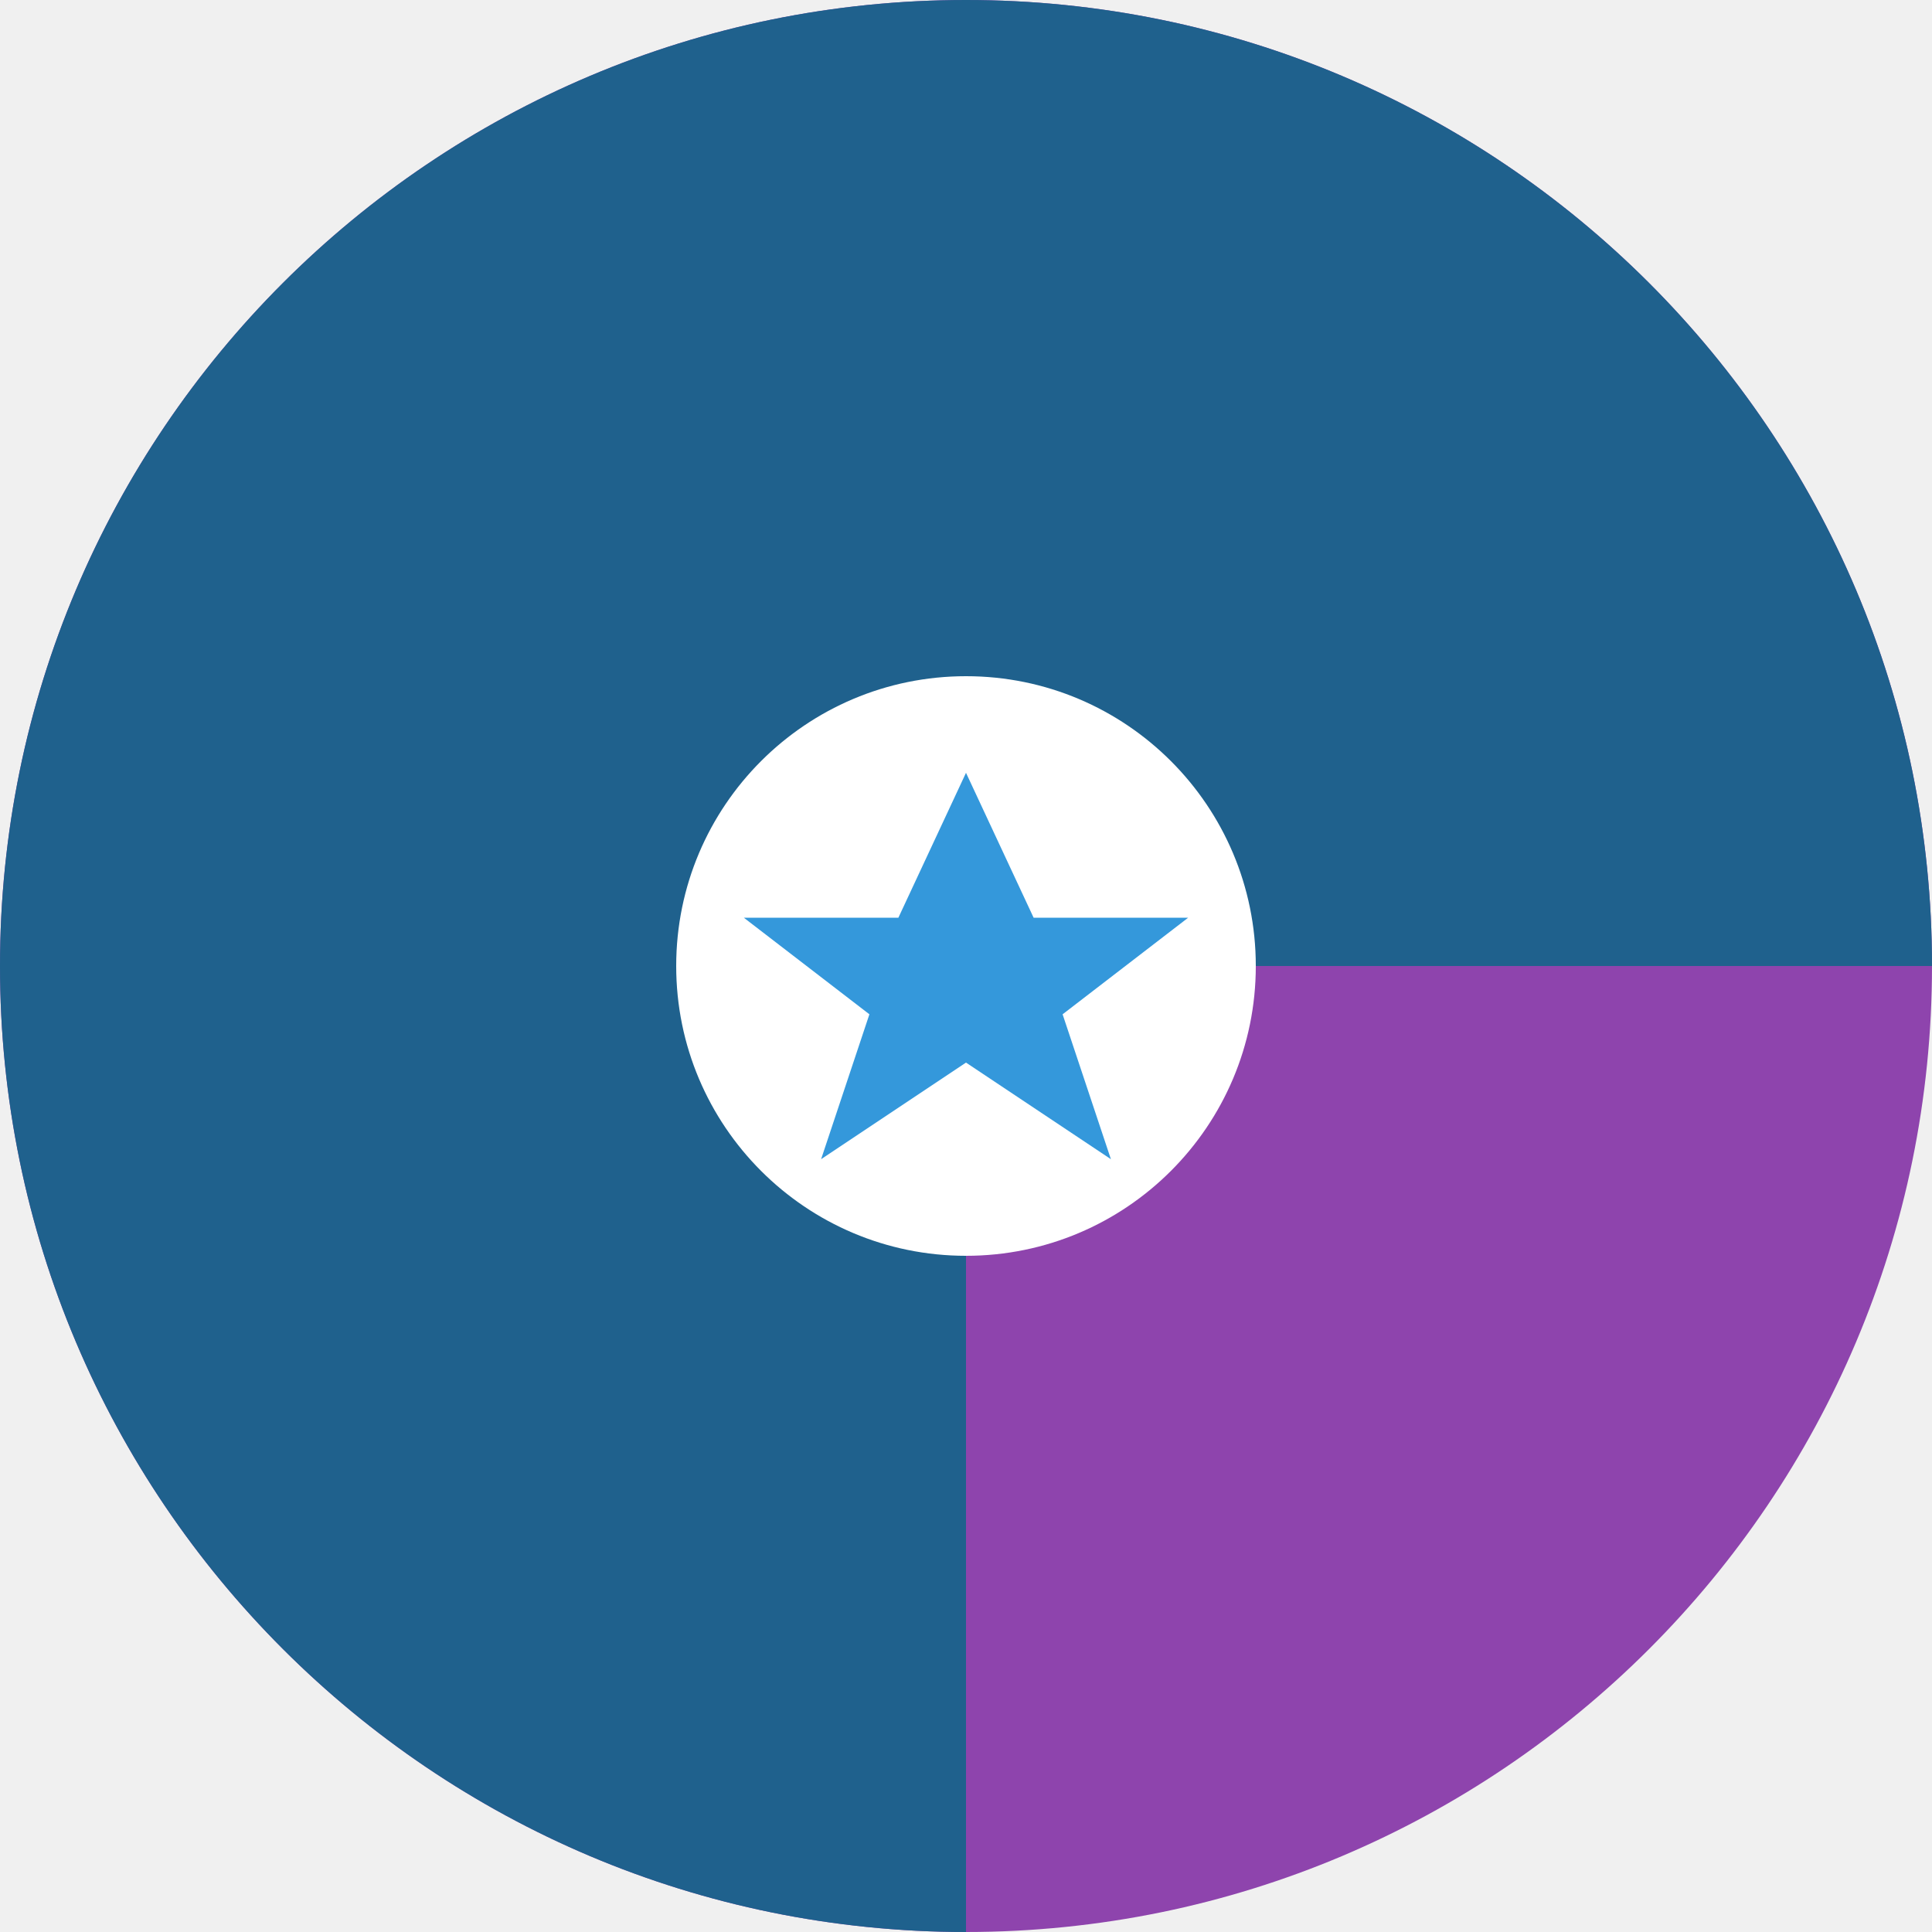
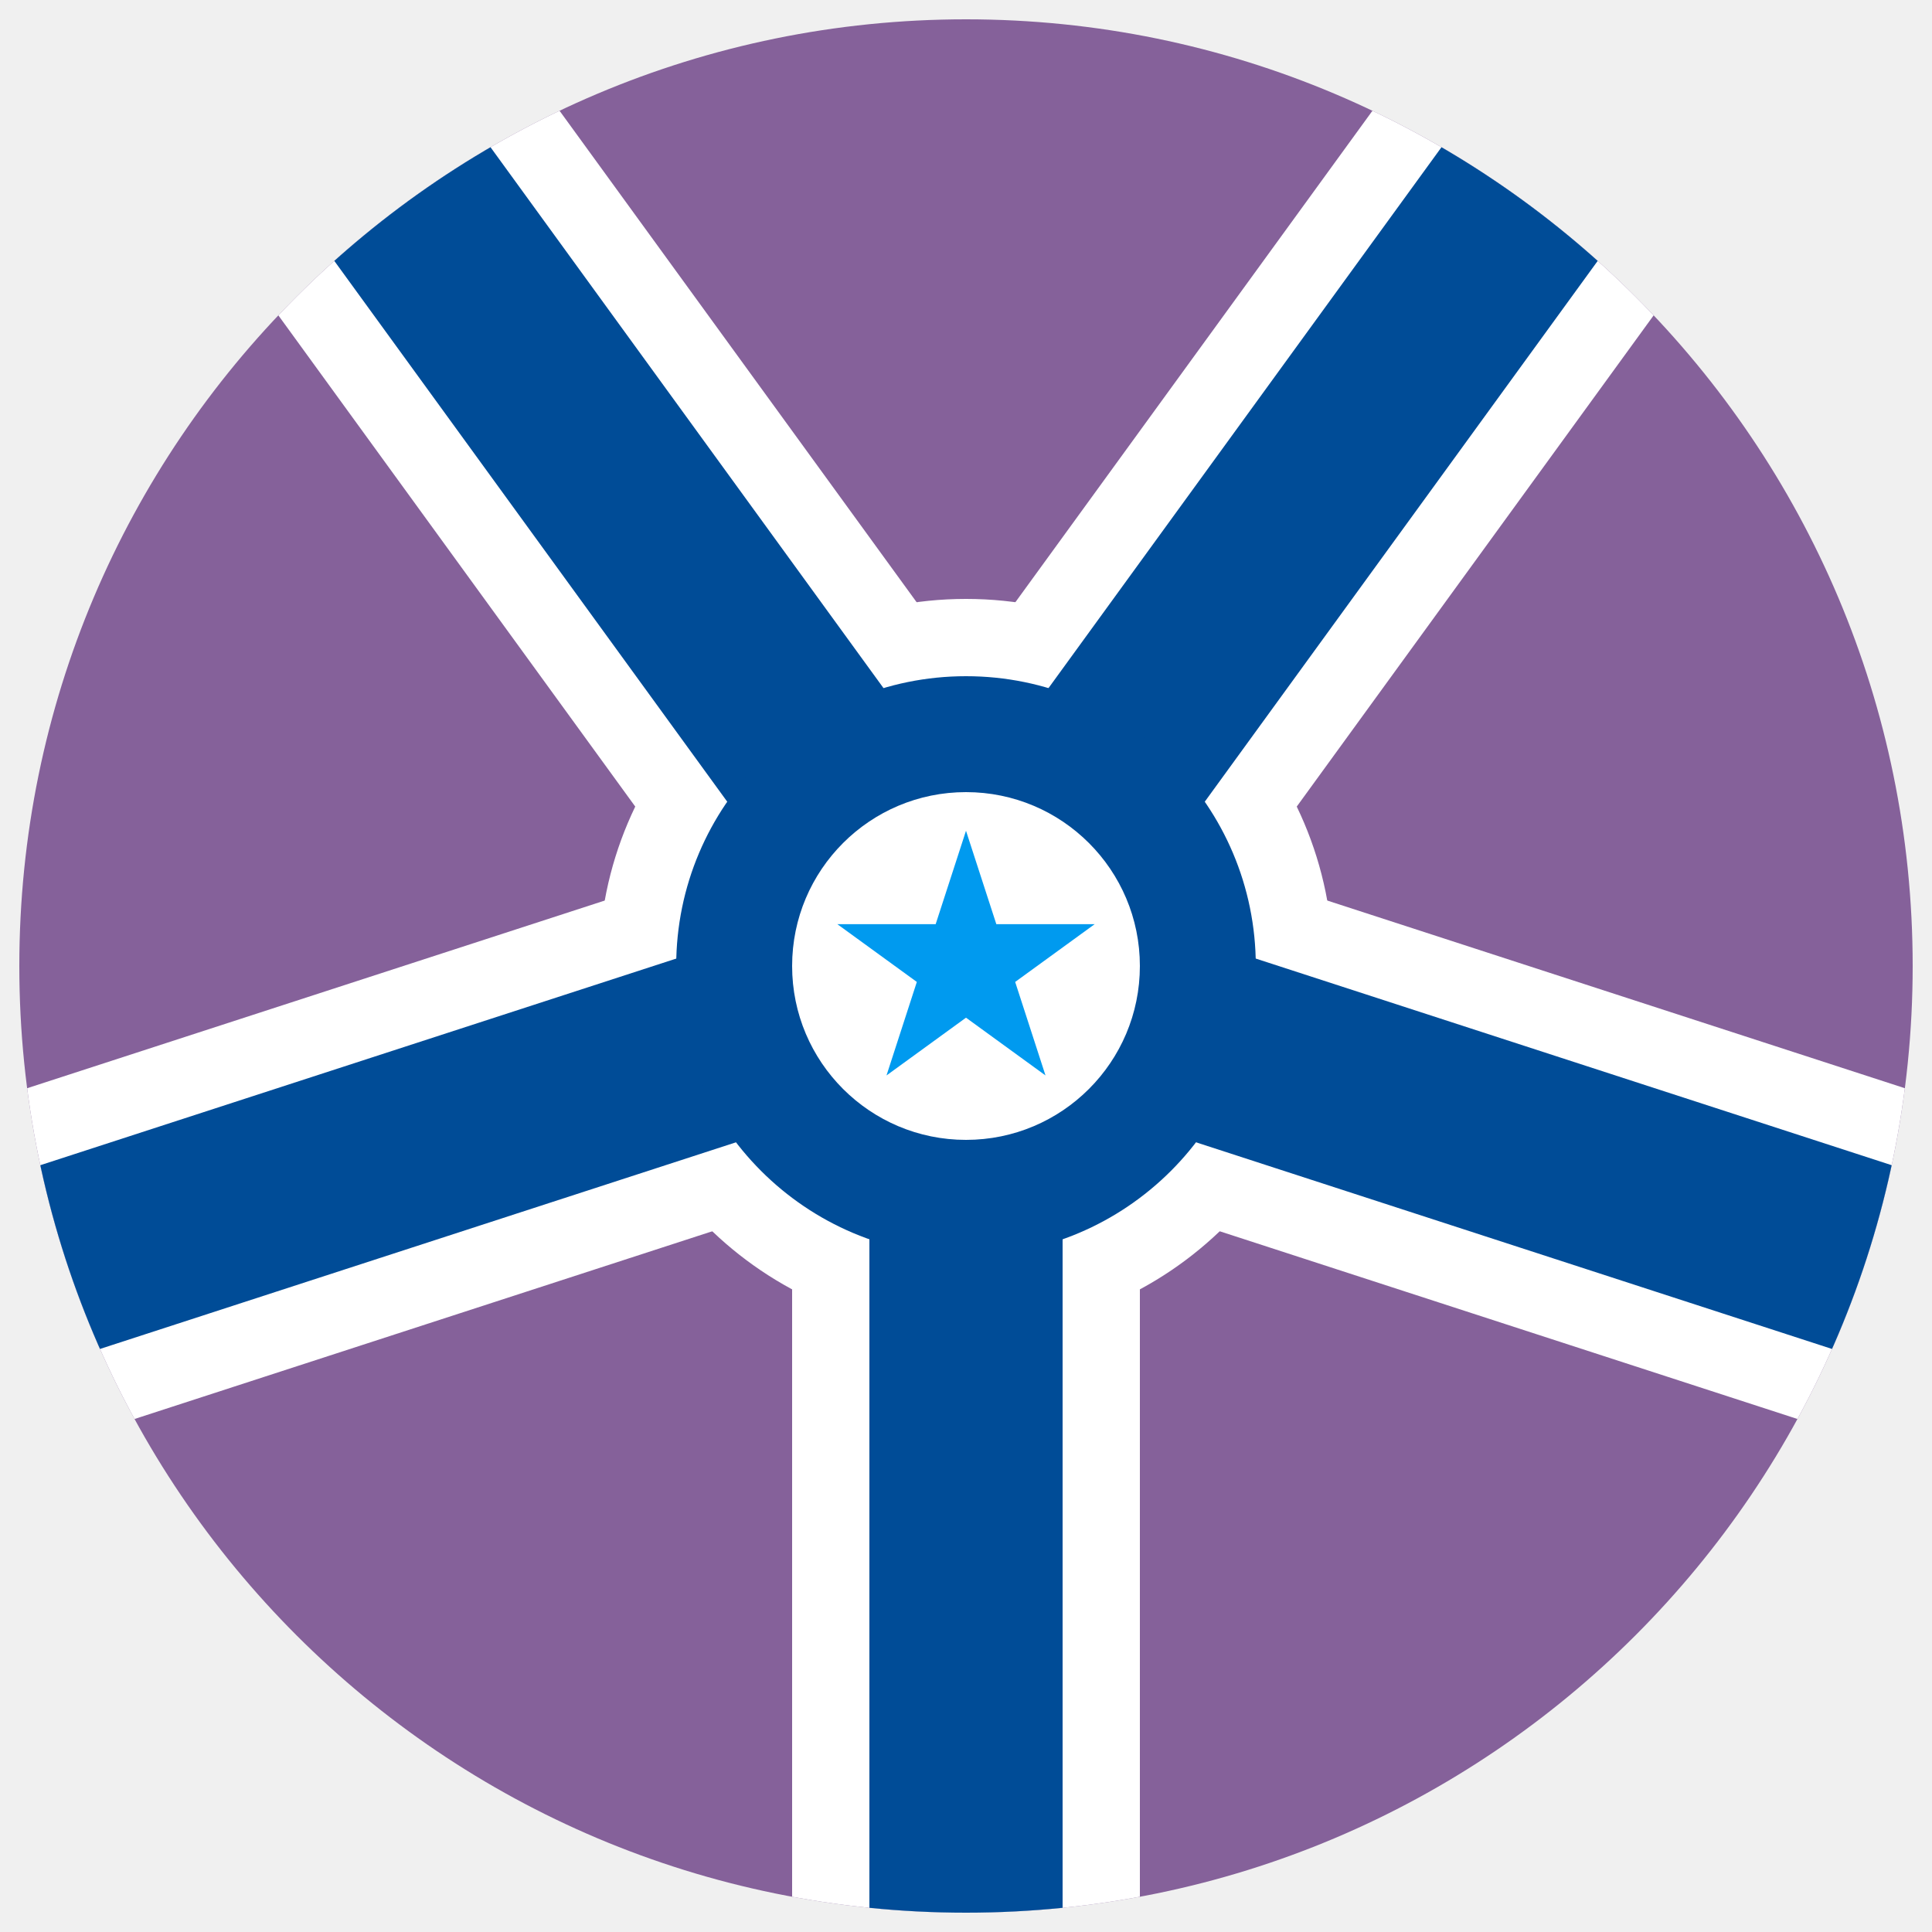
<svg xmlns="http://www.w3.org/2000/svg" viewBox="0 0 200 200">
-   <circle cx="100" cy="100" r="100" fill="#8e44ad" />
-   <path d="M100,100 L100,0 A100,100 0 0,0 0,100 Z" fill="#1f618d" />
-   <path d="M100,100 L200,100 A100,100 0 0,0 100,0 Z" fill="#1f618d" />
-   <path d="M100,100 L0,100 A100,100 0 0,0 100,200 Z" fill="#1f618d" />
-   <circle cx="100" cy="100" r="30" fill="#ffffff" />
-   <polygon points="100,80 107,95 123,95 110,105 115,120 100,110 85,120 90,105 77,95 93,95" fill="#3498db" />
+   <defs>
+     <clipPath id="circle-clip">
+       <circle cx="100" cy="100" r="98" />
+     </clipPath>
+   </defs>
+   <g clip-path="url(#circle-clip)">
+     <circle cx="100" cy="100" r="98" fill="#85619A" />
+     <g stroke="white" stroke-width="36">
+       <line x1="100" y1="100" x2="100" y2="200" transform="rotate(0, 100, 100)" />
+       <line x1="100" y1="100" x2="100" y2="200" transform="rotate(72, 100, 100)" />
+       <line x1="100" y1="100" x2="100" y2="200" transform="rotate(144, 100, 100)" />
+       <line x1="100" y1="100" x2="100" y2="200" transform="rotate(216, 100, 100)" />
+       <line x1="100" y1="100" x2="100" y2="200" transform="rotate(288, 100, 100)" />
+     </g>
+     <circle cx="100" cy="100" r="38" fill="white" />
+     <g stroke="#004C97" stroke-width="20">
+       <line x1="100" y1="100" x2="100" y2="200" transform="rotate(0, 100, 100)" />
+       <line x1="100" y1="100" x2="100" y2="200" transform="rotate(72, 100, 100)" />
+       <line x1="100" y1="100" x2="100" y2="200" transform="rotate(144, 100, 100)" />
+       <line x1="100" y1="100" x2="100" y2="200" transform="rotate(216, 100, 100)" />
+       <line x1="100" y1="100" x2="100" y2="200" transform="rotate(288, 100, 100)" />
+     </g>
+     <circle cx="100" cy="100" r="30" fill="#004C97" />
+     <circle cx="100" cy="100" r="18" fill="white" />
+     <polygon points="100,86 103.14,95.67 113.32,95.67 105.09,101.65 108.23,111.33 100,105.35 91.77,111.33 94.91,101.65 86.68,95.67 96.86,95.67" fill="#009AEF" />
+   </g>
</svg>
